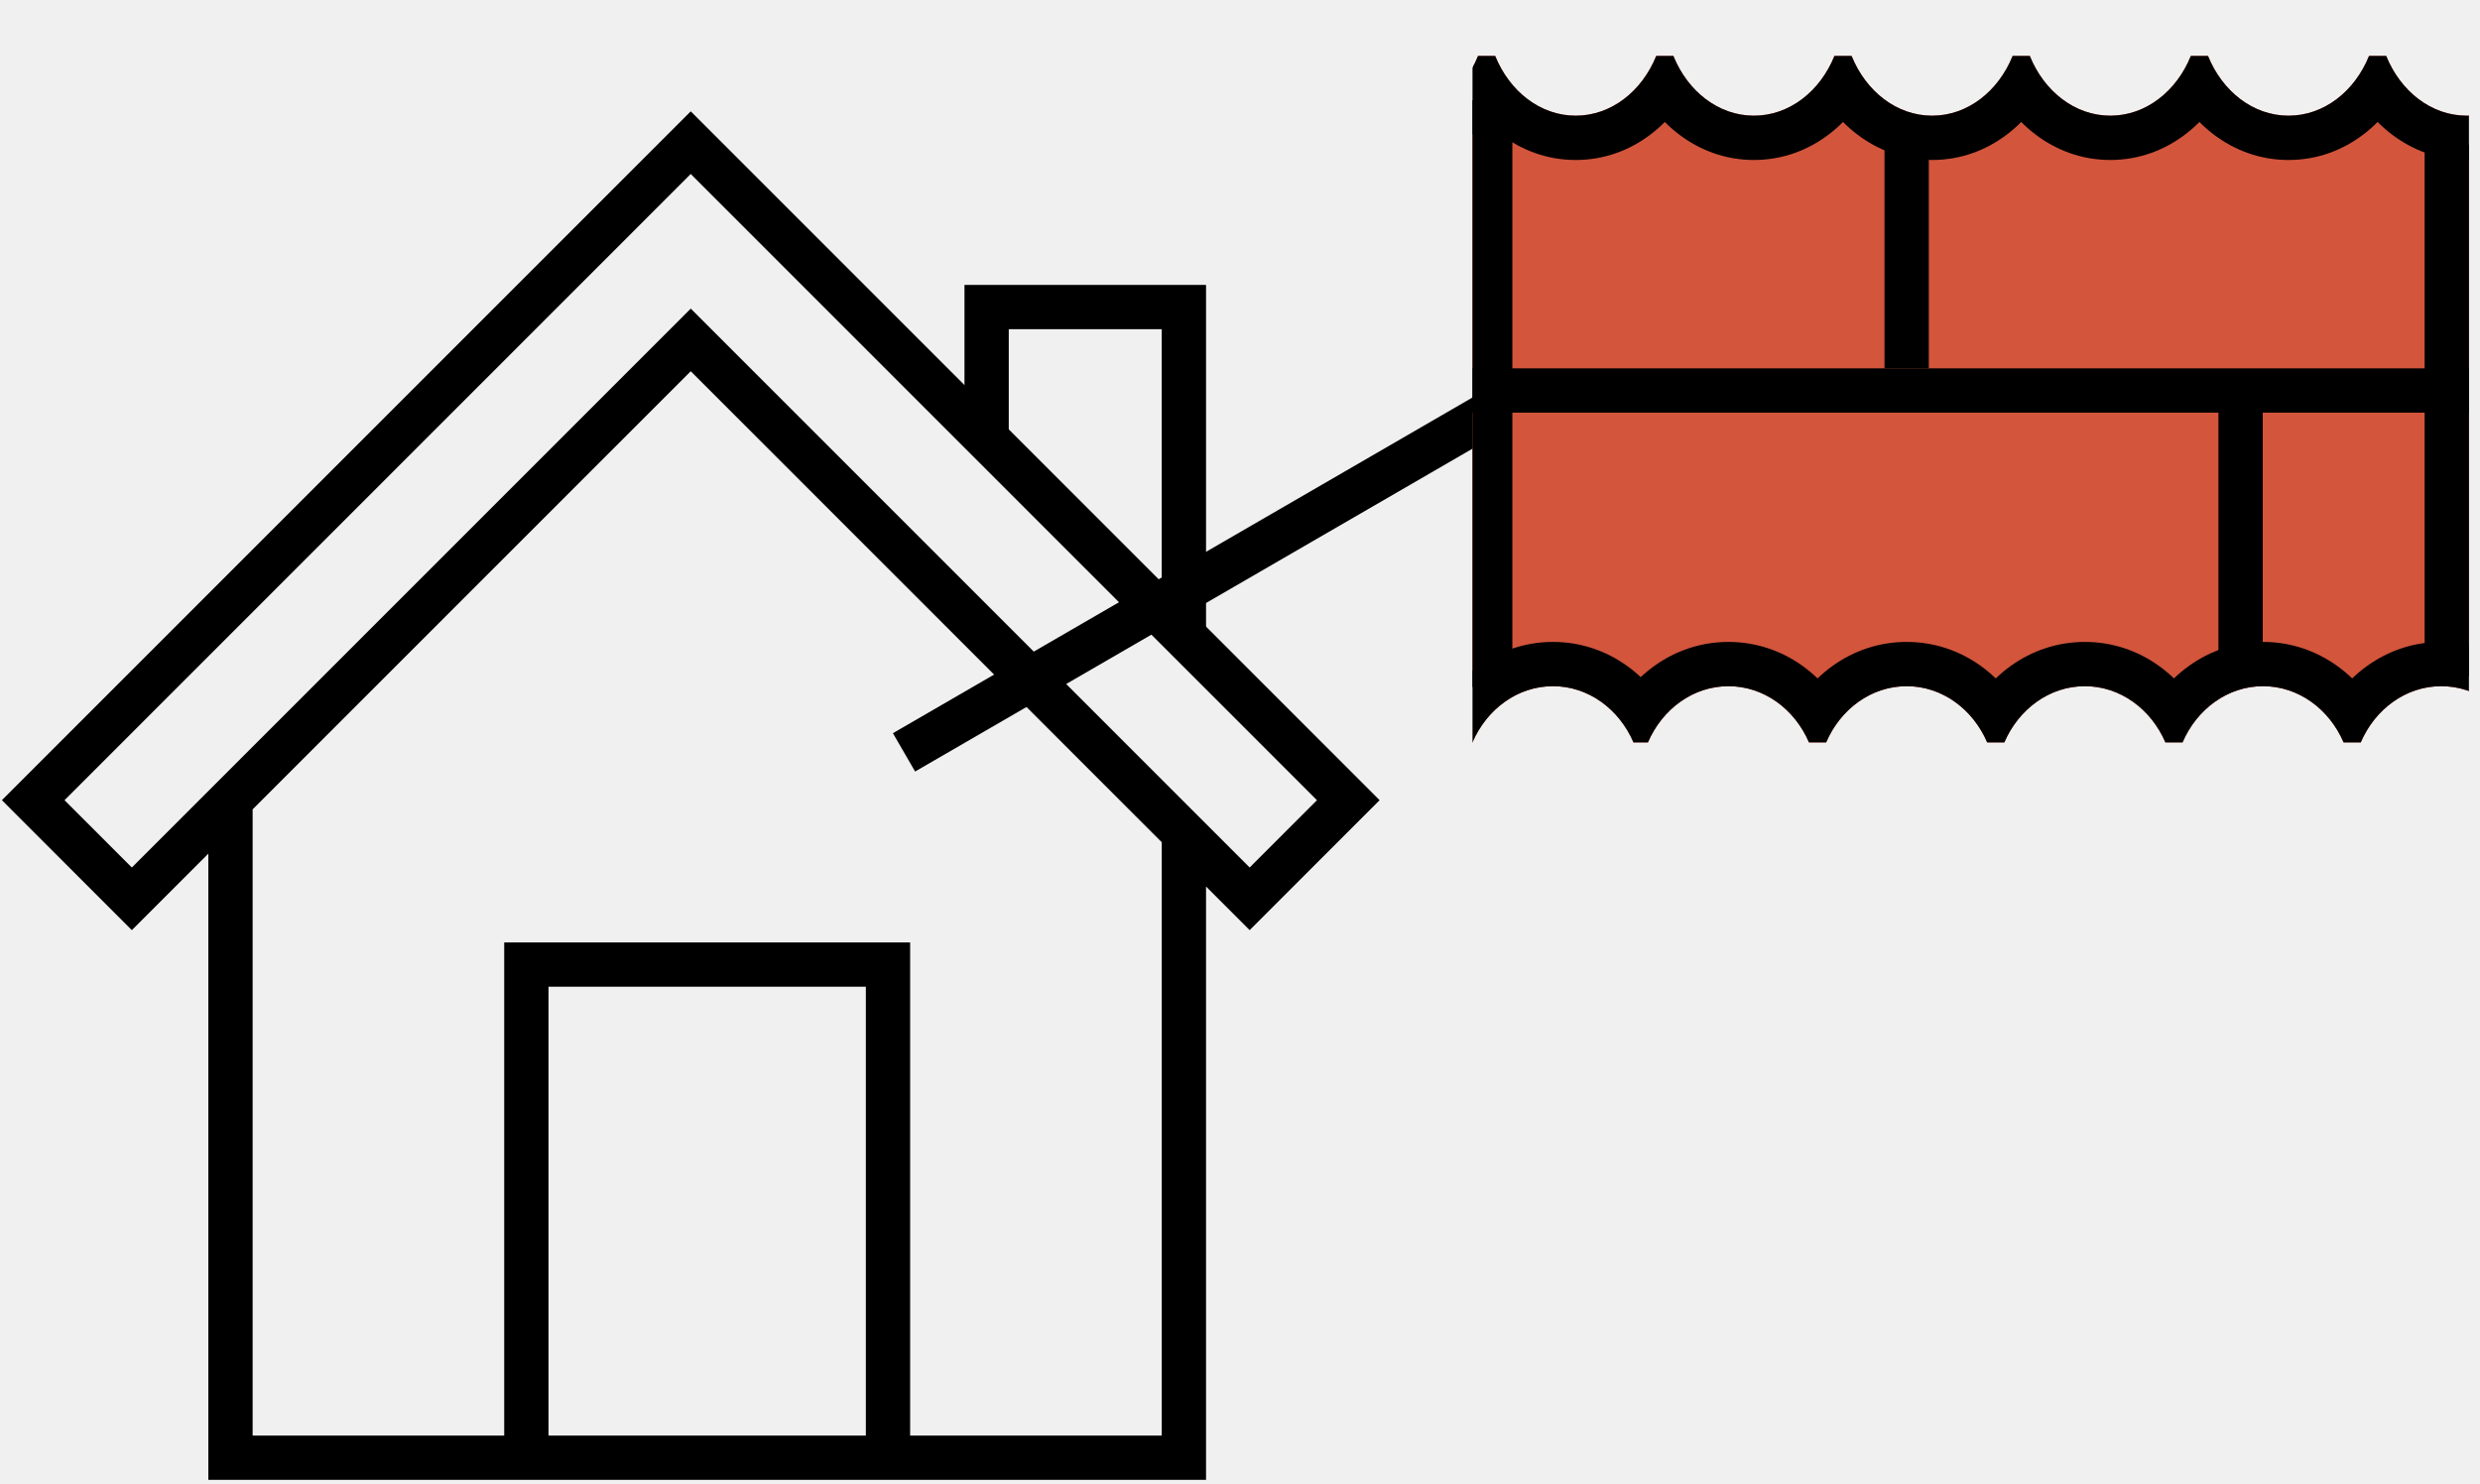
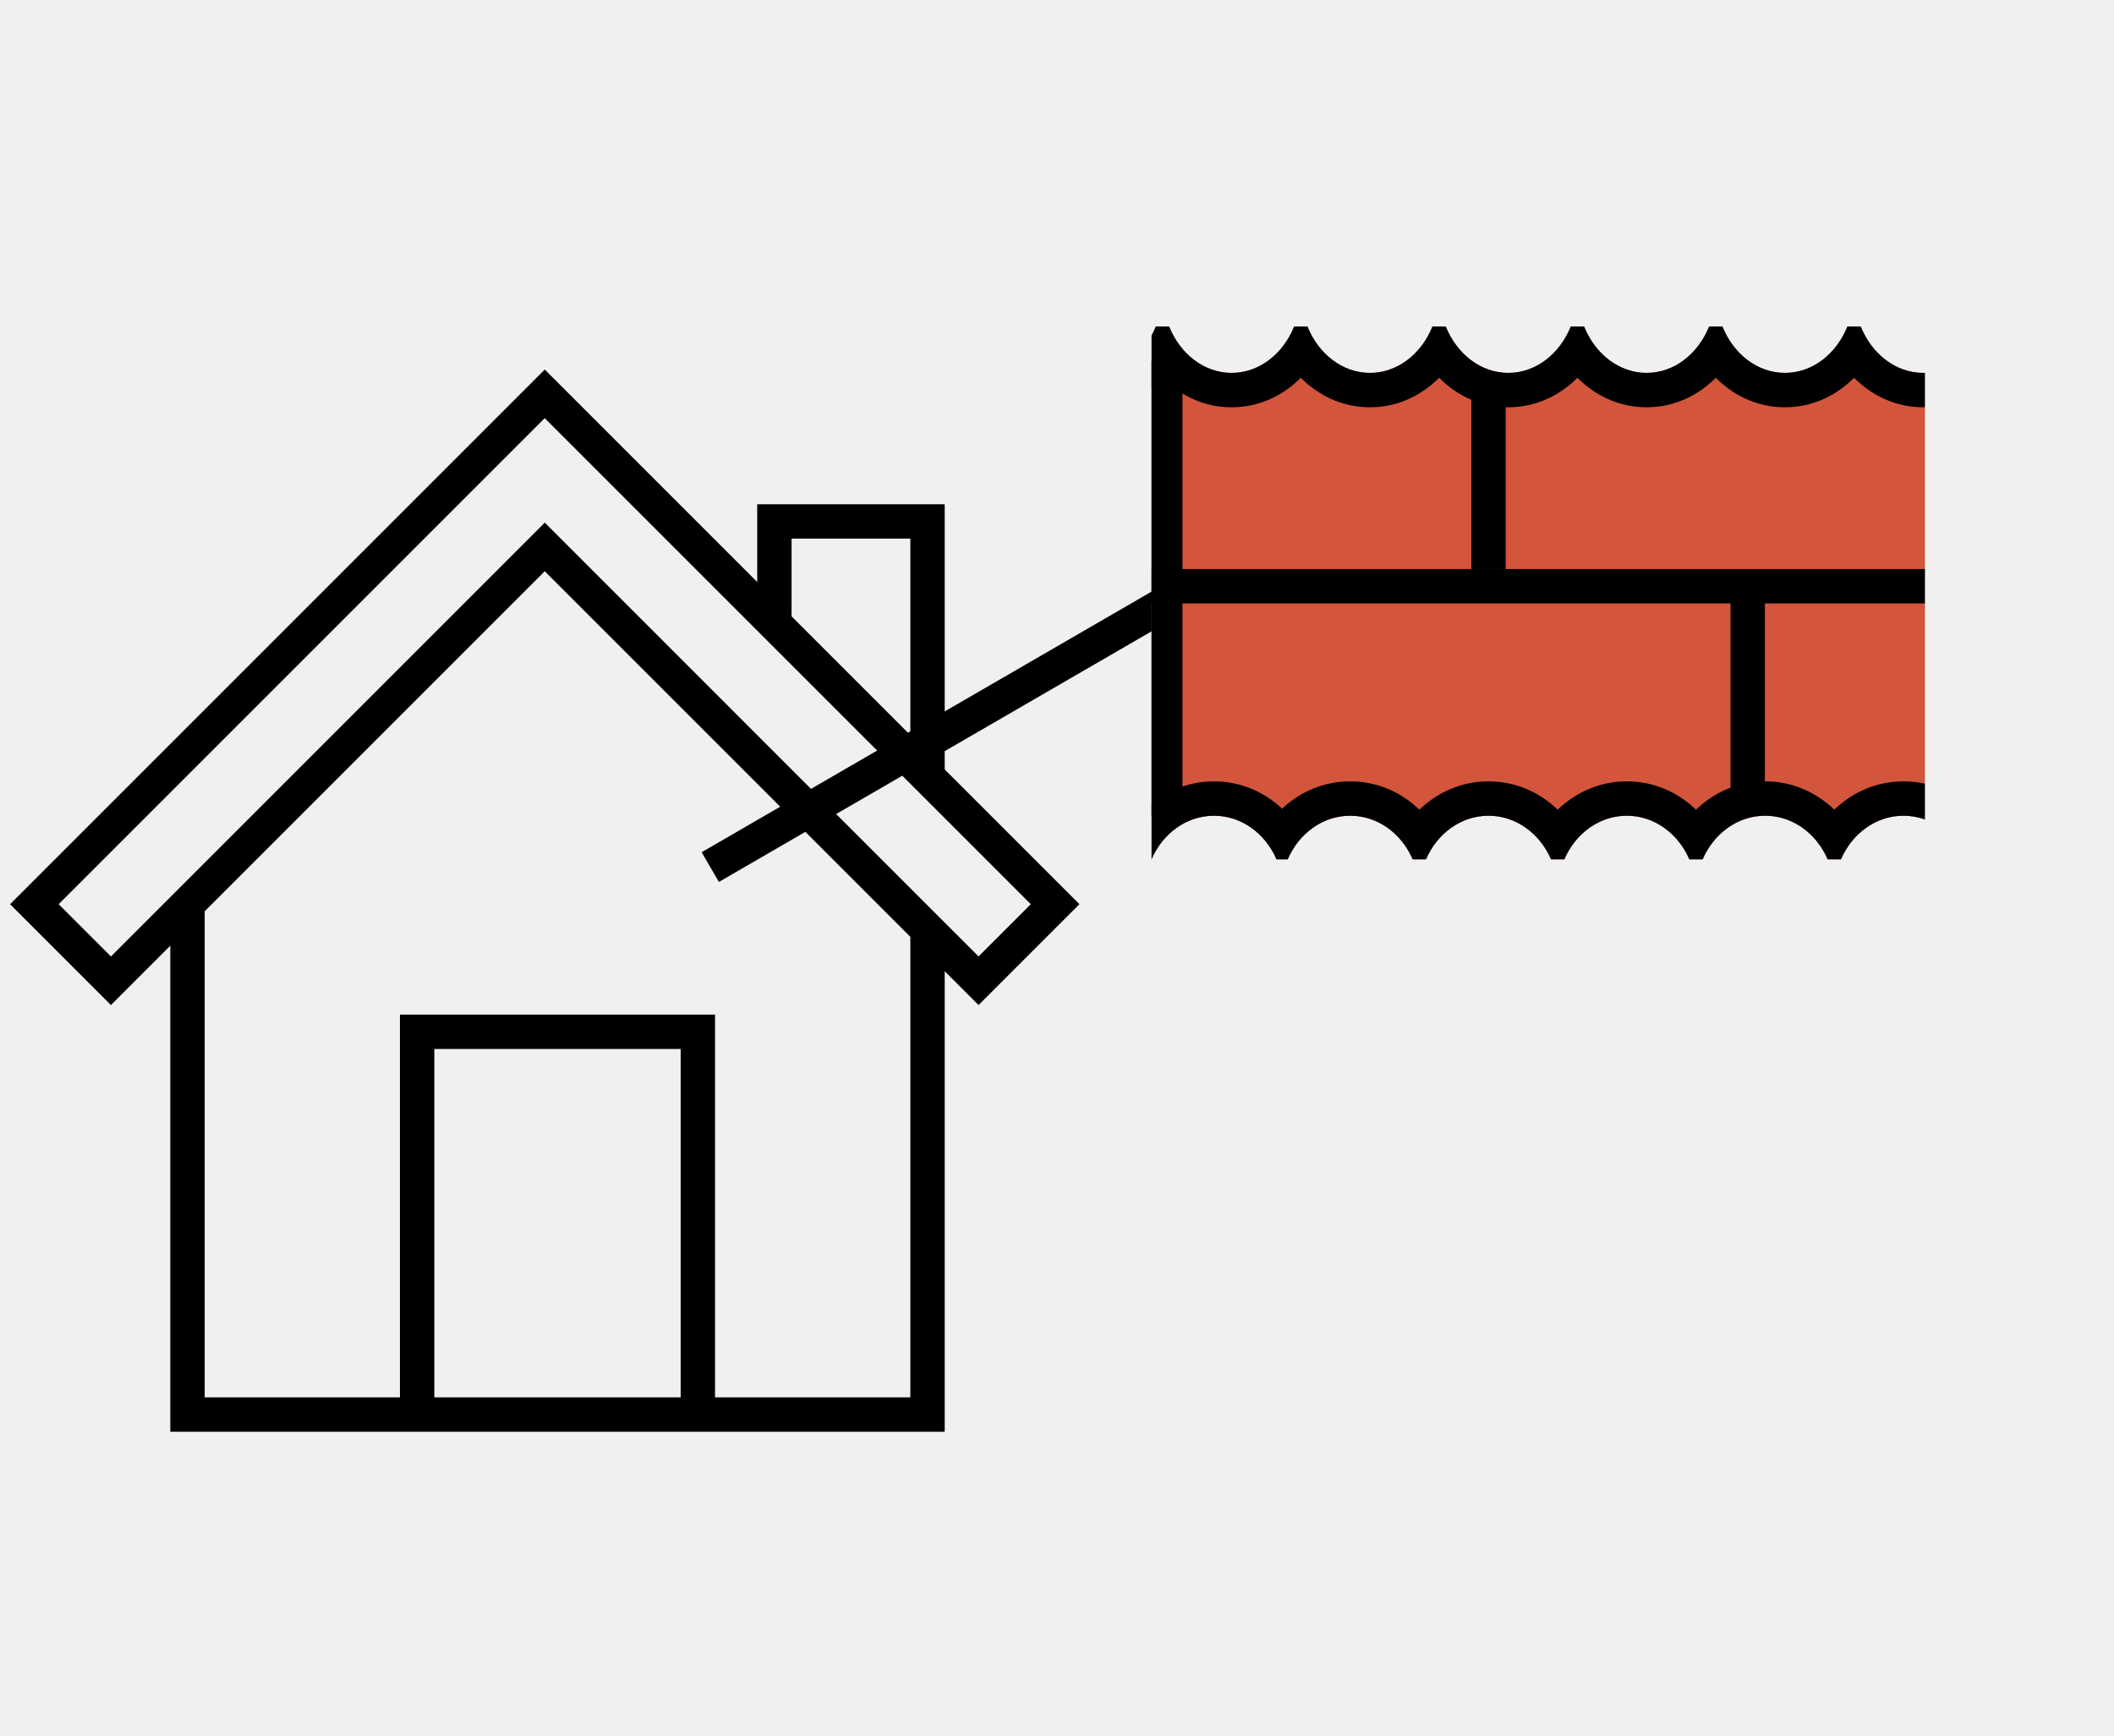
- <svg xmlns="http://www.w3.org/2000/svg" width="112" height="67" viewBox="0 0 112 67" fill="none">
-   <path d="M67.5 18.528L40.826 33.978" stroke="black" stroke-width="2" />
-   <path d="M10.409 36.138V65.833H53.466V37.623M53.466 37.623L56.436 40.593L60.89 36.138L31.195 6.443L1.5 36.138L5.954 40.593L31.195 15.352L53.466 37.623Z" stroke="black" stroke-width="2" />
-   <path d="M44.557 19.806V13.867H53.466V28.715" stroke="black" stroke-width="2" />
-   <path d="M23.771 65.833V43.562H40.103V65.833" stroke="black" stroke-width="2" />
-   <mask id="mask0_760_142" style="mask-type:alpha" maskUnits="userSpaceOnUse" x="66" y="0" width="46" height="37">
-     <rect x="66.5" y="0.528" width="45" height="36" fill="#D2553C" />
+ <svg xmlns="http://www.w3.org/2000/svg" width="123" height="101" viewBox="0 0 123 101" fill="none">
+   <path d="M68 35L41.326 50.45" stroke="black" stroke-width="2" />
+   <path d="M10.909 52.61V82.305H53.966V54.095M53.966 54.095L56.936 57.064L61.39 52.61L31.695 22.915L2 52.61L6.454 57.064L31.695 31.823L53.966 54.095Z" stroke="black" stroke-width="2" />
+   <path d="M45.057 36.278V30.339H53.966V45.186" stroke="black" stroke-width="2" />
+   <path d="M24.271 82.305V60.034H40.603V82.305" stroke="black" stroke-width="2" />
+   <mask id="mask0_3001_135" style="mask-type:alpha" maskUnits="userSpaceOnUse" x="67" y="17" width="45" height="36">
+     <rect x="67" y="17" width="45" height="36" fill="#D2553C" />
  </mask>
-   <g mask="url(#mask0_760_142)">
-     <mask id="path-6-inside-1_760_142" fill="white">
-       <path d="M59.477 2.528C60.123 4.122 61.508 5.224 63.113 5.224C64.718 5.224 66.103 4.122 66.749 2.528H67.525C68.171 4.122 69.556 5.225 71.161 5.225C72.766 5.225 74.151 4.122 74.797 2.528H75.573C76.219 4.122 77.604 5.225 79.209 5.225C80.814 5.225 82.199 4.122 82.845 2.528H83.621C84.267 4.122 85.652 5.225 87.257 5.225C88.862 5.225 90.247 4.122 90.893 2.528H91.669C92.315 4.122 93.7 5.225 95.305 5.225C96.91 5.225 98.295 4.122 98.941 2.528H99.717C100.363 4.122 101.748 5.225 103.353 5.225C104.958 5.225 106.343 4.122 106.988 2.528H107.765C108.411 4.122 109.796 5.225 111.401 5.225C113.007 5.224 114.391 4.122 115.037 2.528H115.813C116.458 4.122 117.843 5.224 119.448 5.225C121.054 5.225 122.439 4.122 123.085 2.528H123.861C124.507 4.122 125.892 5.225 127.497 5.225C129.102 5.225 130.487 4.122 131.133 2.528H131.908C132.554 4.122 133.94 5.225 135.545 5.225C137.15 5.224 138.535 4.122 139.181 2.528H139.568V18.702H59.089V2.528H59.477Z" />
+   <g mask="url(#mask0_3001_135)">
+     <mask id="path-6-inside-1_3001_135" fill="white">
+       <path d="M59.977 19C60.623 20.594 62.008 21.695 63.613 21.695C65.218 21.695 66.603 20.593 67.249 19H68.025C68.671 20.594 70.056 21.696 71.661 21.696C73.266 21.696 74.651 20.594 75.297 19H76.073C76.719 20.594 78.104 21.696 79.709 21.696C81.314 21.696 82.699 20.594 83.345 19H84.121C84.767 20.594 86.152 21.696 87.757 21.696C89.362 21.696 90.747 20.594 91.393 19H92.169C92.815 20.594 94.2 21.696 95.805 21.696C97.41 21.696 98.795 20.594 99.441 19H100.217C100.863 20.594 102.248 21.696 103.853 21.696C105.458 21.696 106.843 20.594 107.488 19H108.265C108.911 20.594 110.296 21.696 111.901 21.696C113.507 21.696 114.891 20.594 115.537 19H116.313C116.958 20.594 118.343 21.696 119.948 21.696C121.554 21.696 122.939 20.594 123.585 19H124.361C125.007 20.594 126.392 21.696 127.997 21.696C129.602 21.696 130.987 20.594 131.633 19H132.408C133.054 20.594 134.44 21.696 136.045 21.696C137.65 21.696 139.035 20.594 139.681 19H140.068V35.174H59.589V19H59.977Z" />
    </mask>
-     <path d="M59.477 2.528C60.123 4.122 61.508 5.224 63.113 5.224C64.718 5.224 66.103 4.122 66.749 2.528H67.525C68.171 4.122 69.556 5.225 71.161 5.225C72.766 5.225 74.151 4.122 74.797 2.528H75.573C76.219 4.122 77.604 5.225 79.209 5.225C80.814 5.225 82.199 4.122 82.845 2.528H83.621C84.267 4.122 85.652 5.225 87.257 5.225C88.862 5.225 90.247 4.122 90.893 2.528H91.669C92.315 4.122 93.7 5.225 95.305 5.225C96.91 5.225 98.295 4.122 98.941 2.528H99.717C100.363 4.122 101.748 5.225 103.353 5.225C104.958 5.225 106.343 4.122 106.988 2.528H107.765C108.411 4.122 109.796 5.225 111.401 5.225C113.007 5.224 114.391 4.122 115.037 2.528H115.813C116.458 4.122 117.843 5.224 119.448 5.225C121.054 5.225 122.439 4.122 123.085 2.528H123.861C124.507 4.122 125.892 5.225 127.497 5.225C129.102 5.225 130.487 4.122 131.133 2.528H131.908C132.554 4.122 133.94 5.225 135.545 5.225C137.15 5.224 138.535 4.122 139.181 2.528H139.568V18.702H59.089V2.528H59.477Z" fill="#D2553C" />
-     <path d="M59.477 2.528L61.33 1.777L60.824 0.528H59.477V2.528ZM63.113 5.224V7.224H63.114L63.113 5.224ZM66.749 2.528V0.528H65.402L64.896 1.777L66.749 2.528ZM67.525 2.528L69.379 1.777L68.873 0.528H67.525V2.528ZM71.161 5.225V7.225H71.161L71.161 5.225ZM74.797 2.528V0.528H73.45L72.943 1.777L74.797 2.528ZM75.573 2.528L77.427 1.777L76.921 0.528H75.573V2.528ZM79.209 5.225V7.225H79.209L79.209 5.225ZM82.845 2.528V0.528H81.497L80.991 1.777L82.845 2.528ZM83.621 2.528L85.475 1.777L84.969 0.528H83.621V2.528ZM87.257 5.225L87.257 7.225H87.257V5.225ZM90.893 2.528V0.528H89.545L89.039 1.777L90.893 2.528ZM91.669 2.528L93.523 1.777L93.016 0.528H91.669V2.528ZM95.305 5.225V7.225H95.305L95.305 5.225ZM98.941 2.528V0.528H97.593L97.087 1.777L98.941 2.528ZM99.717 2.528L101.57 1.777L101.064 0.528H99.717V2.528ZM103.353 5.225L103.353 7.225H103.353V5.225ZM106.988 2.528V0.528H105.641L105.135 1.777L106.988 2.528ZM107.765 2.528L109.618 1.777L109.112 0.528H107.765V2.528ZM111.401 5.225V7.225H111.402L111.401 5.225ZM115.037 2.528V0.528H113.69L113.184 1.777L115.037 2.528ZM115.813 2.528L117.666 1.777L117.16 0.528H115.813V2.528ZM119.448 5.225L119.448 7.225H119.448V5.225ZM123.085 2.528V0.528H121.738L121.231 1.777L123.085 2.528ZM123.861 2.528L125.715 1.777L125.209 0.528H123.861V2.528ZM127.497 5.225V7.225H127.497L127.497 5.225ZM131.133 2.528V0.528H129.785L129.279 1.777L131.133 2.528ZM131.908 2.528L133.762 1.777L133.256 0.528H131.908V2.528ZM135.545 5.225V7.225H135.545L135.545 5.225ZM139.181 2.528V0.528H137.833L137.327 1.777L139.181 2.528ZM139.568 2.528H141.568V0.528H139.568V2.528ZM139.568 18.702V20.702H141.568V18.702H139.568ZM59.089 18.702H57.089V20.702H59.089V18.702ZM59.089 2.528V0.528H57.089V2.528H59.089ZM59.477 2.528L57.623 3.279C58.507 5.459 60.526 7.224 63.113 7.224V5.224V3.224C62.491 3.224 61.739 2.785 61.33 1.777L59.477 2.528ZM63.113 5.224L63.114 7.224C65.701 7.223 67.719 5.459 68.603 3.28L66.749 2.528L64.896 1.777C64.487 2.785 63.736 3.224 63.113 3.224L63.113 5.224ZM66.749 2.528V4.528H67.525V2.528V0.528H66.749V2.528ZM67.525 2.528L65.672 3.28C66.555 5.458 68.572 7.225 71.161 7.225V5.225V3.225C70.54 3.225 69.788 2.786 69.379 1.777L67.525 2.528ZM71.161 5.225L71.161 7.225C73.75 7.225 75.768 5.458 76.651 3.28L74.797 2.528L72.943 1.777C72.534 2.786 71.783 3.225 71.161 3.225L71.161 5.225ZM74.797 2.528V4.528H75.573V2.528V0.528H74.797V2.528ZM75.573 2.528L73.72 3.28C74.603 5.458 76.62 7.225 79.209 7.225V5.225V3.225C78.588 3.225 77.836 2.786 77.427 1.777L75.573 2.528ZM79.209 5.225L79.209 7.225C81.798 7.224 83.816 5.458 84.698 3.279L82.845 2.528L80.991 1.777C80.582 2.786 79.831 3.225 79.209 3.225L79.209 5.225ZM82.845 2.528V4.528H83.621V2.528V0.528H82.845V2.528ZM83.621 2.528L81.768 3.279C82.65 5.458 84.668 7.225 87.257 7.225L87.257 5.225L87.257 3.225C86.635 3.225 85.884 2.786 85.475 1.777L83.621 2.528ZM87.257 5.225V7.225C89.846 7.225 91.863 5.458 92.746 3.28L90.893 2.528L89.039 1.777C88.63 2.786 87.878 3.225 87.257 3.225V5.225ZM90.893 2.528V4.528H91.669V2.528V0.528H90.893V2.528ZM91.669 2.528L89.816 3.28C90.698 5.458 92.716 7.225 95.305 7.225V5.225V3.225C94.683 3.225 93.931 2.786 93.523 1.777L91.669 2.528ZM95.305 5.225L95.305 7.225C97.894 7.224 99.911 5.458 100.794 3.279L98.941 2.528L97.087 1.777C96.678 2.786 95.926 3.225 95.305 3.225L95.305 5.225ZM98.941 2.528V4.528H99.717V2.528V0.528H98.941V2.528ZM99.717 2.528L97.863 3.279C98.746 5.458 100.764 7.225 103.353 7.225L103.353 5.225L103.353 3.225C102.731 3.225 101.979 2.786 101.57 1.777L99.717 2.528ZM103.353 5.225V7.225C105.942 7.225 107.959 5.458 108.842 3.28L106.988 2.528L105.135 1.777C104.726 2.786 103.974 3.225 103.353 3.225V5.225ZM106.988 2.528V4.528H107.765V2.528V0.528H106.988V2.528ZM107.765 2.528L105.911 3.279C106.794 5.459 108.813 7.225 111.401 7.225V5.225V3.225C110.779 3.225 110.027 2.786 109.618 1.777L107.765 2.528ZM111.401 5.225L111.402 7.225C113.99 7.224 116.008 5.458 116.891 3.279L115.037 2.528L113.184 1.777C112.775 2.786 112.023 3.225 111.401 3.225L111.401 5.225ZM115.037 2.528V4.528H115.813V2.528V0.528H115.037V2.528ZM115.813 2.528L113.959 3.279C114.842 5.458 116.86 7.224 119.448 7.225L119.448 5.225L119.449 3.225C118.827 3.225 118.075 2.786 117.666 1.777L115.813 2.528ZM119.448 5.225V7.225C122.037 7.225 124.056 5.459 124.939 3.279L123.085 2.528L121.231 1.777C120.823 2.786 120.071 3.225 119.448 3.225V5.225ZM123.085 2.528V4.528H123.861V2.528V0.528H123.085V2.528ZM123.861 2.528L122.008 3.28C122.891 5.458 124.908 7.225 127.497 7.225V5.225V3.225C126.876 3.225 126.124 2.786 125.715 1.777L123.861 2.528ZM127.497 5.225L127.497 7.225C130.086 7.224 132.104 5.458 132.987 3.279L131.133 2.528L129.279 1.777C128.871 2.786 128.119 3.225 127.497 3.225L127.497 5.225ZM131.133 2.528V4.528H131.908V2.528V0.528H131.133V2.528ZM131.908 2.528L130.055 3.279C130.938 5.459 132.957 7.225 135.545 7.225V5.225V3.225C134.923 3.225 134.171 2.786 133.762 1.777L131.908 2.528ZM135.545 5.225L135.545 7.225C138.134 7.224 140.152 5.458 141.034 3.279L139.181 2.528L137.327 1.777C136.919 2.786 136.167 3.225 135.545 3.225L135.545 5.225ZM139.181 2.528V4.528H139.568V2.528V0.528H139.181V2.528ZM139.568 2.528H137.568V18.702H139.568H141.568V2.528H139.568ZM139.568 18.702V16.702H59.089V18.702V20.702H139.568V18.702ZM59.089 18.702H61.089V2.528H59.089H57.089V18.702H59.089ZM59.089 2.528V4.528H59.477V2.528V0.528H59.089V2.528Z" fill="black" mask="url(#path-6-inside-1_760_142)" />
-     <path d="M86.107 5.897V18.028" stroke="black" stroke-width="2" />
-     <mask id="path-9-inside-2_760_142" fill="white">
-       <path d="M128.072 31.419C127.549 31.145 126.964 30.991 126.346 30.991C124.741 30.991 123.357 32.029 122.711 33.528H121.935C121.29 32.028 119.904 30.991 118.299 30.991C116.694 30.991 115.309 32.029 114.663 33.528H113.888C113.242 32.028 111.856 30.991 110.251 30.991C108.646 30.991 107.261 32.029 106.615 33.528H105.839C105.193 32.029 103.808 30.991 102.203 30.991C100.598 30.991 99.213 32.029 98.567 33.528H97.791C97.145 32.029 95.76 30.991 94.155 30.991C92.55 30.991 91.165 32.029 90.519 33.528H89.743C89.097 32.029 87.712 30.991 86.107 30.991C84.502 30.991 83.117 32.029 82.472 33.528H81.695C81.049 32.029 79.665 30.991 78.059 30.991C76.454 30.991 75.07 32.029 74.424 33.528H73.77C73.124 32.029 71.74 30.991 70.135 30.991C68.529 30.991 67.145 32.029 66.499 33.528H65.722C65.077 32.029 63.692 30.991 62.087 30.991C61.551 30.991 61.04 31.108 60.572 31.317V16.637H128.072V31.419Z" />
+     <path d="M59.977 19C60.623 20.594 62.008 21.695 63.613 21.695C65.218 21.695 66.603 20.593 67.249 19H68.025C68.671 20.594 70.056 21.696 71.661 21.696C73.266 21.696 74.651 20.594 75.297 19H76.073C76.719 20.594 78.104 21.696 79.709 21.696C81.314 21.696 82.699 20.594 83.345 19H84.121C84.767 20.594 86.152 21.696 87.757 21.696C89.362 21.696 90.747 20.594 91.393 19H92.169C92.815 20.594 94.2 21.696 95.805 21.696C97.41 21.696 98.795 20.594 99.441 19H100.217C100.863 20.594 102.248 21.696 103.853 21.696C105.458 21.696 106.843 20.594 107.488 19H108.265C108.911 20.594 110.296 21.696 111.901 21.696C113.507 21.696 114.891 20.594 115.537 19H116.313C116.958 20.594 118.343 21.696 119.948 21.696C121.554 21.696 122.939 20.594 123.585 19H124.361C125.007 20.594 126.392 21.696 127.997 21.696C129.602 21.696 130.987 20.594 131.633 19H132.408C133.054 20.594 134.44 21.696 136.045 21.696C137.65 21.696 139.035 20.594 139.681 19H140.068V35.174H59.589V19H59.977Z" fill="#D2553C" />
+     <path d="M59.977 19L61.83 18.249L61.324 17H59.977V19ZM63.613 21.695V23.695H63.614L63.613 21.695ZM67.249 19V17H65.902L65.396 18.249L67.249 19ZM68.025 19L69.879 18.249L69.373 17H68.025V19ZM71.661 21.696V23.696H71.661L71.661 21.696ZM75.297 19V17H73.95L73.443 18.249L75.297 19ZM76.073 19L77.927 18.249L77.421 17H76.073V19ZM79.709 21.696V23.696H79.709L79.709 21.696ZM83.345 19V17H81.997L81.491 18.249L83.345 19ZM84.121 19L85.975 18.249L85.469 17H84.121V19ZM87.757 21.696L87.757 23.696H87.757V21.696ZM91.393 19V17H90.045L89.539 18.249L91.393 19ZM92.169 19L94.023 18.249L93.516 17H92.169V19ZM95.805 21.696V23.696H95.805L95.805 21.696ZM99.441 19V17H98.093L97.587 18.249L99.441 19ZM100.217 19L102.07 18.249L101.564 17H100.217V19ZM103.853 21.696L103.853 23.696H103.853V21.696ZM107.488 19V17H106.141L105.635 18.249L107.488 19ZM108.265 19L110.118 18.249L109.612 17H108.265V19ZM111.901 21.696V23.696H111.902L111.901 21.696ZM115.537 19V17H114.19L113.684 18.249L115.537 19ZM116.313 19L118.166 18.249L117.66 17H116.313V19ZM119.948 21.696L119.948 23.696H119.948V21.696ZM123.585 19V17H122.238L121.731 18.249L123.585 19ZM124.361 19L126.215 18.249L125.709 17H124.361V19ZM127.997 21.696V23.696H127.997L127.997 21.696ZM131.633 19V17H130.285L129.779 18.249L131.633 19ZM132.408 19L134.262 18.249L133.756 17H132.408V19ZM136.045 21.696V23.696H136.045L136.045 21.696ZM139.681 19V17H138.333L137.827 18.249L139.681 19ZM140.068 19H142.068V17H140.068V19ZM140.068 35.174V37.174H142.068V35.174H140.068ZM59.589 35.174H57.589V37.174H59.589V35.174ZM59.589 19V17H57.589V19H59.589ZM59.977 19L58.123 19.751C59.007 21.931 61.026 23.695 63.613 23.695V21.695V19.695C62.991 19.695 62.239 19.256 61.83 18.249L59.977 19ZM63.613 21.695L63.614 23.695C66.201 23.695 68.219 21.93 69.103 19.751L67.249 19L65.396 18.249C64.987 19.257 64.236 19.695 63.613 19.695L63.613 21.695ZM67.249 19V21H68.025V19V17H67.249V19ZM68.025 19L66.172 19.751C67.055 21.93 69.072 23.696 71.661 23.696V21.696V19.696C71.04 19.696 70.288 19.258 69.879 18.249L68.025 19ZM71.661 21.696L71.661 23.696C74.25 23.696 76.268 21.93 77.151 19.751L75.297 19L73.443 18.249C73.034 19.258 72.283 19.696 71.661 19.696L71.661 21.696ZM75.297 19V21H76.073V19V17H75.297V19ZM76.073 19L74.22 19.751C75.103 21.93 77.12 23.696 79.709 23.696V21.696V19.696C79.088 19.696 78.336 19.258 77.927 18.249L76.073 19ZM79.709 21.696L79.709 23.696C82.298 23.696 84.316 21.93 85.198 19.751L83.345 19L81.491 18.249C81.082 19.258 80.331 19.696 79.709 19.696L79.709 21.696ZM83.345 19V21H84.121V19V17H83.345V19ZM84.121 19L82.268 19.751C83.15 21.93 85.168 23.696 87.757 23.696L87.757 21.696L87.757 19.696C87.135 19.696 86.384 19.258 85.975 18.249L84.121 19ZM87.757 21.696V23.696C90.346 23.696 92.363 21.93 93.246 19.751L91.393 19L89.539 18.249C89.13 19.258 88.378 19.696 87.757 19.696V21.696ZM91.393 19V21H92.169V19V17H91.393V19ZM92.169 19L90.316 19.751C91.198 21.93 93.216 23.696 95.805 23.696V21.696V19.696C95.183 19.696 94.431 19.258 94.023 18.249L92.169 19ZM95.805 21.696L95.805 23.696C98.394 23.696 100.411 21.93 101.294 19.751L99.441 19L97.587 18.249C97.178 19.258 96.426 19.696 95.805 19.696L95.805 21.696ZM99.441 19V21H100.217V19V17H99.441V19ZM100.217 19L98.363 19.751C99.246 21.93 101.264 23.696 103.853 23.696L103.853 21.696L103.853 19.696C103.231 19.696 102.479 19.258 102.07 18.249L100.217 19ZM103.853 21.696V23.696C106.442 23.696 108.459 21.93 109.342 19.751L107.488 19L105.635 18.249C105.226 19.258 104.474 19.696 103.853 19.696V21.696ZM107.488 19V21H108.265V19V17H107.488V19ZM108.265 19L106.411 19.751C107.294 21.93 109.313 23.696 111.901 23.696V21.696V19.696C111.279 19.696 110.527 19.257 110.118 18.249L108.265 19ZM111.901 21.696L111.902 23.696C114.49 23.696 116.508 21.93 117.391 19.751L115.537 19L113.684 18.249C113.275 19.257 112.523 19.696 111.901 19.696L111.901 21.696ZM115.537 19V21H116.313V19V17H115.537V19ZM116.313 19L114.459 19.751C115.342 21.93 117.36 23.696 119.948 23.696L119.948 21.696L119.949 19.696C119.327 19.696 118.575 19.258 118.166 18.249L116.313 19ZM119.948 21.696V23.696C122.537 23.696 124.556 21.93 125.439 19.751L123.585 19L121.731 18.249C121.323 19.257 120.571 19.696 119.948 19.696V21.696ZM123.585 19V21H124.361V19V17H123.585V19ZM124.361 19L122.508 19.751C123.391 21.93 125.408 23.696 127.997 23.696V21.696V19.696C127.376 19.696 126.624 19.258 126.215 18.249L124.361 19ZM127.997 21.696L127.997 23.696C130.586 23.696 132.604 21.93 133.487 19.751L131.633 19L129.779 18.249C129.371 19.258 128.619 19.696 127.997 19.696L127.997 21.696ZM131.633 19V21H132.408V19V17H131.633V19ZM132.408 19L130.555 19.751C131.438 21.93 133.457 23.696 136.045 23.696V21.696V19.696C135.423 19.696 134.671 19.257 134.262 18.249L132.408 19ZM136.045 21.696L136.045 23.696C138.634 23.696 140.652 21.93 141.534 19.751L139.681 19L137.827 18.249C137.419 19.257 136.667 19.696 136.045 19.696L136.045 21.696ZM139.681 19V21H140.068V19V17H139.681V19ZM140.068 19H138.068V35.174H140.068H142.068V19H140.068ZM140.068 35.174V33.174H59.589V35.174V37.174H140.068V35.174ZM59.589 35.174H61.589V19H59.589H57.589V35.174H59.589ZM59.589 19V21H59.977V19V17H59.589V19Z" fill="black" mask="url(#path-6-inside-1_3001_135)" />
+     <path d="M86.607 22.369V34.499" stroke="black" stroke-width="2" />
+     <mask id="path-9-inside-2_3001_135" fill="white">
+       <path d="M128.572 47.891C128.049 47.616 127.464 47.463 126.846 47.463C125.241 47.463 123.857 48.5 123.211 50H122.435C121.79 48.5 120.404 47.463 118.799 47.463C117.194 47.463 115.809 48.5 115.163 50H114.388C113.742 48.5 112.356 47.463 110.751 47.463C109.146 47.463 107.761 48.5 107.115 50H106.339C105.693 48.5 104.308 47.463 102.703 47.463C101.098 47.463 99.713 48.5 99.067 50H98.291C97.645 48.5 96.26 47.463 94.655 47.463C93.05 47.463 91.665 48.5 91.019 50H90.243C89.597 48.5 88.212 47.463 86.607 47.463C85.002 47.463 83.617 48.5 82.972 50H82.195C81.549 48.5 80.165 47.463 78.559 47.463C76.954 47.463 75.57 48.5 74.924 50H74.27C73.624 48.5 72.24 47.463 70.635 47.463C69.029 47.463 67.645 48.5 66.999 50H66.222C65.577 48.5 64.192 47.463 62.587 47.463C62.05 47.463 61.539 47.579 61.071 47.789V33.108H128.572V47.891Z" />
    </mask>
-     <path d="M128.072 31.419C127.549 31.145 126.964 30.991 126.346 30.991C124.741 30.991 123.357 32.029 122.711 33.528H121.935C121.29 32.028 119.904 30.991 118.299 30.991C116.694 30.991 115.309 32.029 114.663 33.528H113.888C113.242 32.028 111.856 30.991 110.251 30.991C108.646 30.991 107.261 32.029 106.615 33.528H105.839C105.193 32.029 103.808 30.991 102.203 30.991C100.598 30.991 99.213 32.029 98.567 33.528H97.791C97.145 32.029 95.76 30.991 94.155 30.991C92.55 30.991 91.165 32.029 90.519 33.528H89.743C89.097 32.029 87.712 30.991 86.107 30.991C84.502 30.991 83.117 32.029 82.472 33.528H81.695C81.049 32.029 79.665 30.991 78.059 30.991C76.454 30.991 75.07 32.029 74.424 33.528H73.77C73.124 32.029 71.74 30.991 70.135 30.991C68.529 30.991 67.145 32.029 66.499 33.528H65.722C65.077 32.029 63.692 30.991 62.087 30.991C61.551 30.991 61.04 31.108 60.572 31.317V16.637H128.072V31.419Z" fill="#D2553C" />
-     <path d="M128.072 31.419L127.143 33.19L130.072 34.726V31.419H128.072ZM126.346 30.991V28.991H126.346L126.346 30.991ZM122.711 33.528V35.528H124.027L124.548 34.319L122.711 33.528ZM121.935 33.528L120.098 34.319L120.619 35.528H121.935V33.528ZM118.299 30.991V28.991H118.298L118.299 30.991ZM114.663 33.528V35.528H115.979L116.5 34.319L114.663 33.528ZM113.888 33.528L112.051 34.319L112.571 35.528H113.888V33.528ZM110.251 30.991V28.991H110.251L110.251 30.991ZM106.615 33.528V35.528H107.931L108.452 34.319L106.615 33.528ZM105.839 33.528L104.002 34.319L104.522 35.528H105.839V33.528ZM102.203 30.991L102.203 28.991H102.203V30.991ZM98.567 33.528V35.528H99.883L100.404 34.319L98.567 33.528ZM97.791 33.528L95.954 34.319L96.475 35.528H97.791V33.528ZM94.155 30.991V28.991H94.155L94.155 30.991ZM90.519 33.528V35.528H91.836L92.356 34.319L90.519 33.528ZM89.743 33.528L87.906 34.319L88.427 35.528H89.743V33.528ZM86.107 30.991V28.991H86.107L86.107 30.991ZM82.472 33.528V35.528H83.788L84.308 34.319L82.472 33.528ZM81.695 33.528L79.858 34.319L80.379 35.528H81.695V33.528ZM78.059 30.991L78.059 28.991H78.059V30.991ZM74.424 33.528V35.528H75.74L76.261 34.319L74.424 33.528ZM73.77 33.528L71.933 34.319L72.454 35.528H73.77V33.528ZM70.135 30.991L70.135 28.991H70.135V30.991ZM66.499 33.528V35.528H67.815L68.336 34.319L66.499 33.528ZM65.722 33.528L63.886 34.319L64.406 35.528H65.722V33.528ZM62.087 30.991L62.087 28.991H62.087V30.991ZM60.572 31.317H58.572V34.407L61.391 33.142L60.572 31.317ZM60.572 16.637V14.637H58.572V16.637H60.572ZM128.072 16.637H130.072V14.637H128.072V16.637ZM128.072 31.419L129.001 29.648C128.204 29.23 127.301 28.991 126.346 28.991V30.991V32.991C126.627 32.991 126.895 33.06 127.143 33.19L128.072 31.419ZM126.346 30.991L126.346 28.991C123.829 28.991 121.788 30.614 120.874 32.737L122.711 33.528L124.548 34.319C124.925 33.443 125.654 32.991 126.347 32.991L126.346 30.991ZM122.711 33.528V31.528H121.935V33.528V35.528H122.711V33.528ZM121.935 33.528L123.772 32.737C122.858 30.613 120.816 28.991 118.299 28.991V30.991V32.991C118.992 32.991 119.721 33.443 120.098 34.319L121.935 33.528ZM118.299 30.991L118.298 28.991C115.781 28.991 113.74 30.614 112.826 32.737L114.663 33.528L116.5 34.319C116.877 33.443 117.606 32.991 118.299 32.991L118.299 30.991ZM114.663 33.528V31.528H113.888V33.528V35.528H114.663V33.528ZM113.888 33.528L115.724 32.737C114.81 30.613 112.768 28.991 110.251 28.991V30.991V32.991C110.944 32.991 111.673 33.443 112.051 34.319L113.888 33.528ZM110.251 30.991L110.251 28.991C107.733 28.991 105.692 30.614 104.778 32.737L106.615 33.528L108.452 34.319C108.829 33.443 109.558 32.991 110.251 32.991L110.251 30.991ZM106.615 33.528V31.528H105.839V33.528V35.528H106.615V33.528ZM105.839 33.528L107.676 32.737C106.761 30.614 104.72 28.991 102.203 28.991L102.203 30.991L102.203 32.991C102.896 32.991 103.624 33.443 104.002 34.319L105.839 33.528ZM102.203 30.991V28.991C99.685 28.991 97.645 30.614 96.73 32.737L98.567 33.528L100.404 34.319C100.782 33.443 101.51 32.991 102.203 32.991V30.991ZM98.567 33.528V31.528H97.791V33.528V35.528H98.567V33.528ZM97.791 33.528L99.628 32.737C98.713 30.614 96.673 28.991 94.155 28.991V30.991V32.991C94.848 32.991 95.576 33.443 95.954 34.319L97.791 33.528ZM94.155 30.991L94.155 28.991C91.638 28.991 89.597 30.614 88.682 32.737L90.519 33.528L92.356 34.319C92.734 33.443 93.462 32.991 94.155 32.991L94.155 30.991ZM90.519 33.528V31.528H89.743V33.528V35.528H90.519V33.528ZM89.743 33.528L91.58 32.737C90.666 30.614 88.625 28.991 86.107 28.991V30.991V32.991C86.8 32.991 87.529 33.443 87.906 34.319L89.743 33.528ZM86.107 30.991L86.107 28.991C83.59 28.991 81.549 30.614 80.635 32.737L82.472 33.528L84.308 34.319C84.686 33.443 85.415 32.991 86.107 32.991L86.107 30.991ZM82.472 33.528V31.528H81.695V33.528V35.528H82.472V33.528ZM81.695 33.528L83.532 32.737C82.618 30.614 80.577 28.991 78.059 28.991L78.059 30.991L78.059 32.991C78.752 32.991 79.481 33.443 79.858 34.319L81.695 33.528ZM78.059 30.991V28.991C75.542 28.991 73.501 30.614 72.587 32.737L74.424 33.528L76.261 34.319C76.638 33.443 77.367 32.991 78.059 32.991V30.991ZM74.424 33.528V31.528H73.77V33.528V35.528H74.424V33.528ZM73.77 33.528L75.607 32.737C74.693 30.614 72.652 28.991 70.135 28.991L70.135 30.991L70.135 32.991C70.827 32.991 71.556 33.443 71.933 34.319L73.77 33.528ZM70.135 30.991V28.991C67.617 28.991 65.576 30.614 64.662 32.737L66.499 33.528L68.336 34.319C68.713 33.443 69.442 32.991 70.135 32.991V30.991ZM66.499 33.528V31.528H65.722V33.528V35.528H66.499V33.528ZM65.722 33.528L67.559 32.737C66.645 30.614 64.604 28.991 62.087 28.991L62.087 30.991L62.087 32.991C62.779 32.991 63.508 33.443 63.886 34.319L65.722 33.528ZM62.087 30.991V28.991C61.257 28.991 60.468 29.172 59.753 29.493L60.572 31.317L61.391 33.142C61.611 33.043 61.844 32.991 62.087 32.991V30.991ZM60.572 31.317H62.572V16.637H60.572H58.572V31.317H60.572ZM60.572 16.637V18.637H128.072V16.637V14.637H60.572V16.637ZM128.072 16.637H126.072V31.419H128.072H130.072V16.637H128.072Z" fill="black" mask="url(#path-9-inside-2_760_142)" />
-     <path d="M101.188 17.528L101.188 30.528" stroke="black" stroke-width="2" />
+     <path d="M128.572 47.891C128.049 47.616 127.464 47.463 126.846 47.463C125.241 47.463 123.857 48.5 123.211 50H122.435C121.79 48.5 120.404 47.463 118.799 47.463C117.194 47.463 115.809 48.5 115.163 50H114.388C113.742 48.5 112.356 47.463 110.751 47.463C109.146 47.463 107.761 48.5 107.115 50H106.339C105.693 48.5 104.308 47.463 102.703 47.463C101.098 47.463 99.713 48.5 99.067 50H98.291C97.645 48.5 96.26 47.463 94.655 47.463C93.05 47.463 91.665 48.5 91.019 50H90.243C89.597 48.5 88.212 47.463 86.607 47.463C85.002 47.463 83.617 48.5 82.972 50H82.195C81.549 48.5 80.165 47.463 78.559 47.463C76.954 47.463 75.57 48.5 74.924 50H74.27C73.624 48.5 72.24 47.463 70.635 47.463C69.029 47.463 67.645 48.5 66.999 50H66.222C65.577 48.5 64.192 47.463 62.587 47.463C62.05 47.463 61.539 47.579 61.071 47.789V33.108H128.572V47.891Z" fill="#D2553C" />
+     <path d="M128.572 47.891L127.643 49.662L130.572 51.198V47.891H128.572ZM126.846 47.463V45.463H126.846L126.846 47.463ZM123.211 50V52H124.527L125.048 50.791L123.211 50ZM122.435 50L120.598 50.791L121.119 52H122.435V50ZM118.799 47.463V45.463H118.798L118.799 47.463ZM115.163 50V52H116.479L117 50.791L115.163 50ZM114.388 50L112.551 50.791L113.071 52H114.388V50ZM110.751 47.463V45.463H110.751L110.751 47.463ZM107.115 50V52H108.431L108.952 50.791L107.115 50ZM106.339 50L104.502 50.791L105.022 52H106.339V50ZM102.703 47.463L102.703 45.463H102.703V47.463ZM99.067 50V52H100.383L100.904 50.791L99.067 50ZM98.291 50L96.454 50.791L96.975 52H98.291V50ZM94.655 47.463V45.463H94.655L94.655 47.463ZM91.019 50V52H92.336L92.856 50.791L91.019 50ZM90.243 50L88.406 50.791L88.927 52H90.243V50ZM86.607 47.463V45.463H86.607L86.607 47.463ZM82.972 50V52H84.288L84.808 50.791L82.972 50ZM82.195 50L80.358 50.791L80.879 52H82.195V50ZM78.559 47.463L78.559 45.463H78.559V47.463ZM74.924 50V52H76.24L76.761 50.791L74.924 50ZM74.27 50L72.433 50.791L72.954 52H74.27V50ZM70.635 47.463L70.635 45.463H70.635V47.463ZM66.999 50V52H68.315L68.836 50.791L66.999 50ZM66.222 50L64.386 50.791L64.906 52H66.222V50ZM62.587 47.463L62.587 45.463H62.587V47.463ZM61.071 47.789H59.071V50.879L61.89 49.614L61.071 47.789ZM61.071 33.108V31.108H59.071V33.108H61.071ZM128.572 33.108H130.572V31.108H128.572V33.108ZM128.572 47.891L129.501 46.119C128.704 45.701 127.801 45.463 126.846 45.463V47.463V49.463C127.127 49.463 127.395 49.532 127.643 49.662L128.572 47.891ZM126.846 47.463L126.846 45.463C124.329 45.463 122.288 47.086 121.374 49.209L123.211 50L125.048 50.791C125.425 49.915 126.154 49.463 126.847 49.463L126.846 47.463ZM123.211 50V48H122.435V50V52H123.211V50ZM122.435 50L124.272 49.209C123.358 47.085 121.316 45.463 118.799 45.463V47.463V49.463C119.492 49.463 120.221 49.915 120.598 50.791L122.435 50ZM118.799 47.463L118.798 45.463C116.281 45.463 114.24 47.086 113.326 49.209L115.163 50L117 50.791C117.377 49.915 118.106 49.463 118.799 49.463L118.799 47.463ZM115.163 50V48H114.388V50V52H115.163V50ZM114.388 50L116.224 49.209C115.31 47.085 113.268 45.463 110.751 45.463V47.463V49.463C111.444 49.463 112.173 49.915 112.551 50.791L114.388 50ZM110.751 47.463L110.751 45.463C108.233 45.463 106.192 47.086 105.278 49.209L107.115 50L108.952 50.791C109.329 49.915 110.058 49.463 110.751 49.463L110.751 47.463ZM107.115 50V48H106.339V50V52H107.115V50ZM106.339 50L108.176 49.209C107.261 47.086 105.22 45.463 102.703 45.463L102.703 47.463L102.703 49.463C103.396 49.463 104.124 49.915 104.502 50.791L106.339 50ZM102.703 47.463V45.463C100.185 45.463 98.145 47.086 97.23 49.209L99.067 50L100.904 50.791C101.282 49.914 102.01 49.463 102.703 49.463V47.463ZM99.067 50V48H98.291V50V52H99.067V50ZM98.291 50L100.128 49.209C99.213 47.086 97.173 45.463 94.655 45.463V47.463V49.463C95.348 49.463 96.076 49.914 96.454 50.791L98.291 50ZM94.655 47.463L94.655 45.463C92.138 45.463 90.097 47.086 89.182 49.209L91.019 50L92.856 50.791C93.234 49.915 93.962 49.463 94.655 49.463L94.655 47.463ZM91.019 50V48H90.243V50V52H91.019V50ZM90.243 50L92.08 49.209C91.166 47.086 89.125 45.463 86.607 45.463V47.463V49.463C87.3 49.463 88.029 49.914 88.406 50.791L90.243 50ZM86.607 47.463L86.607 45.463C84.09 45.463 82.049 47.086 81.135 49.209L82.972 50L84.808 50.791C85.186 49.915 85.915 49.463 86.607 49.463L86.607 47.463ZM82.972 50V48H82.195V50V52H82.972V50ZM82.195 50L84.032 49.209C83.118 47.086 81.077 45.463 78.559 45.463L78.559 47.463L78.559 49.463C79.252 49.463 79.981 49.914 80.358 50.791L82.195 50ZM78.559 47.463V45.463C76.042 45.463 74.001 47.086 73.087 49.209L74.924 50L76.761 50.791C77.138 49.914 77.867 49.463 78.559 49.463V47.463ZM74.924 50V48H74.27V50V52H74.924V50ZM74.27 50L76.107 49.209C75.193 47.086 73.152 45.463 70.635 45.463L70.635 47.463L70.635 49.463C71.327 49.463 72.056 49.914 72.433 50.791L74.27 50ZM70.635 47.463V45.463C68.117 45.463 66.076 47.086 65.162 49.209L66.999 50L68.836 50.791C69.213 49.914 69.942 49.463 70.635 49.463V47.463ZM66.999 50V48H66.222V50V52H66.999V50ZM66.222 50L68.059 49.209C67.145 47.086 65.104 45.463 62.587 45.463L62.587 47.463L62.587 49.463C63.279 49.463 64.008 49.915 64.386 50.791L66.222 50ZM62.587 47.463V45.463C61.758 45.463 60.968 45.643 60.252 45.965L61.071 47.789L61.89 49.614C62.11 49.515 62.343 49.463 62.587 49.463V47.463ZM61.071 47.789H63.071V33.108H61.071H59.071V47.789H61.071ZM61.071 33.108V35.108H128.572V33.108V31.108H61.071V33.108ZM128.572 33.108H126.572V47.891H128.572H130.572V33.108H128.572Z" fill="black" mask="url(#path-9-inside-2_3001_135)" />
+     <path d="M101.688 34L101.688 47" stroke="black" stroke-width="2" />
  </g>
-   <path d="M67.4 4.528L67.4 31.028" stroke="black" stroke-width="1.8" />
-   <path d="M110.5 6.528V30.528" stroke="black" stroke-width="2" />
+   <path d="M67.9 21L67.9 47.5" stroke="black" stroke-width="1.8" />
</svg>
